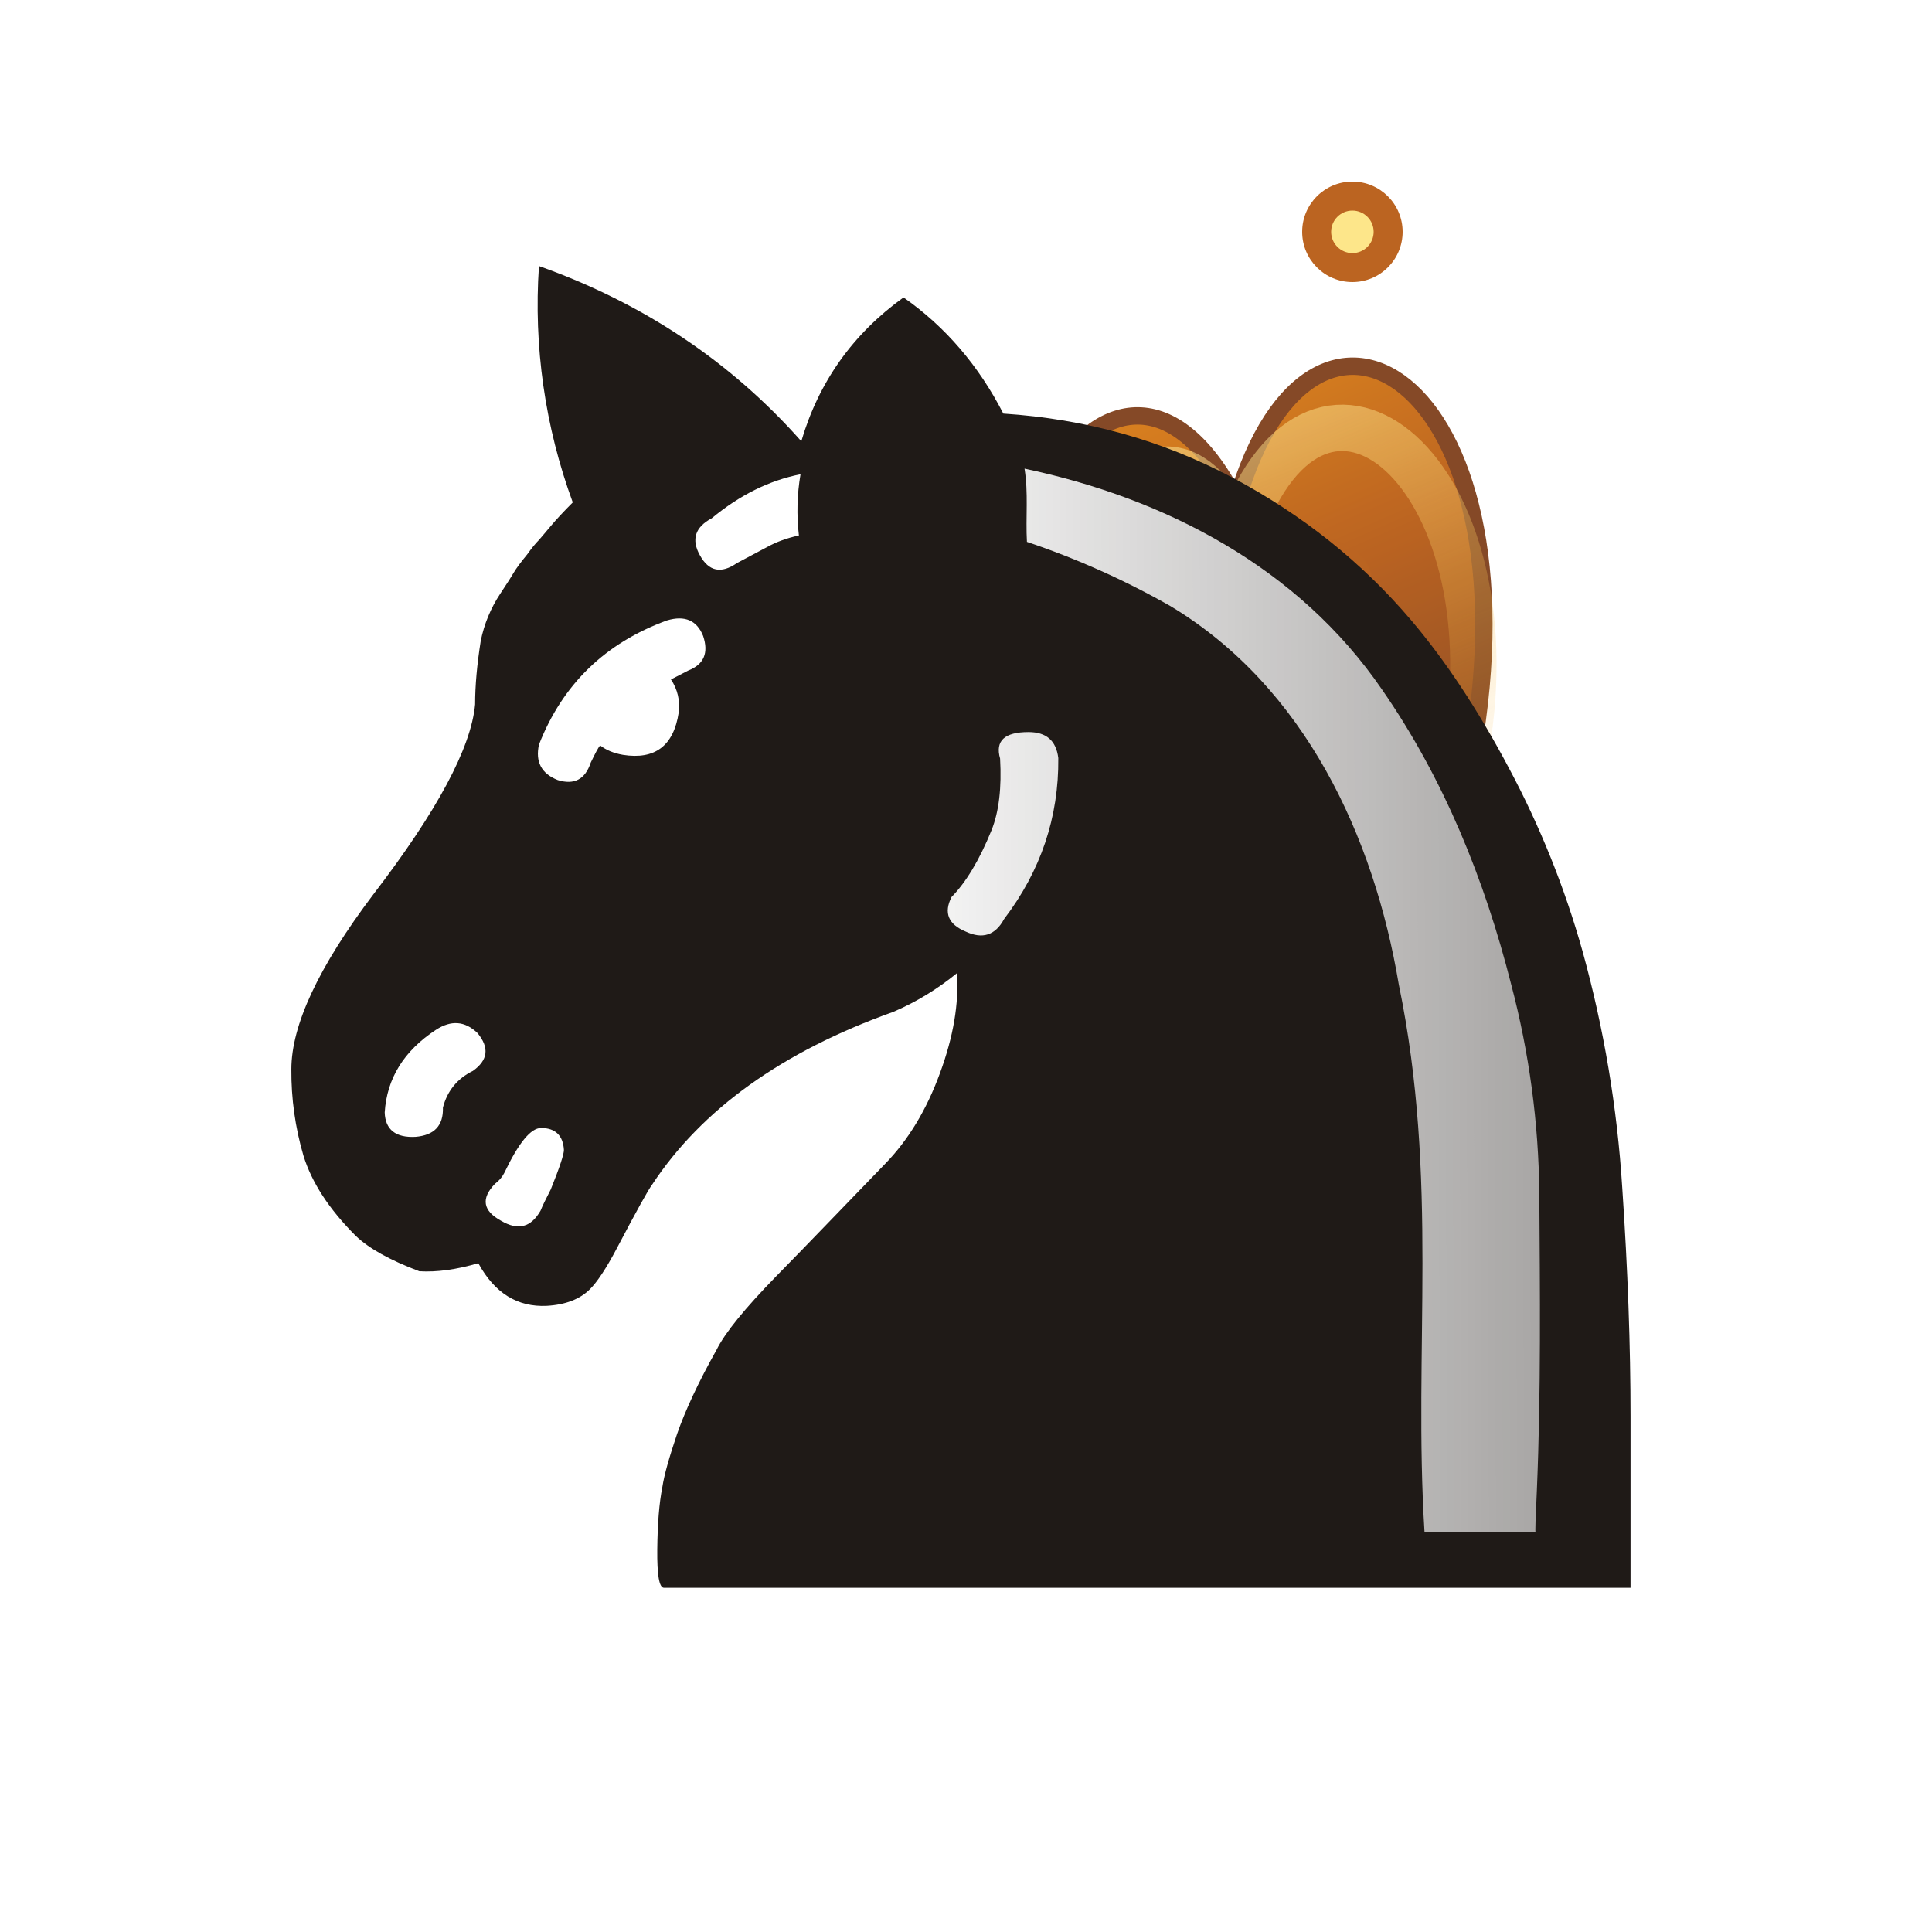
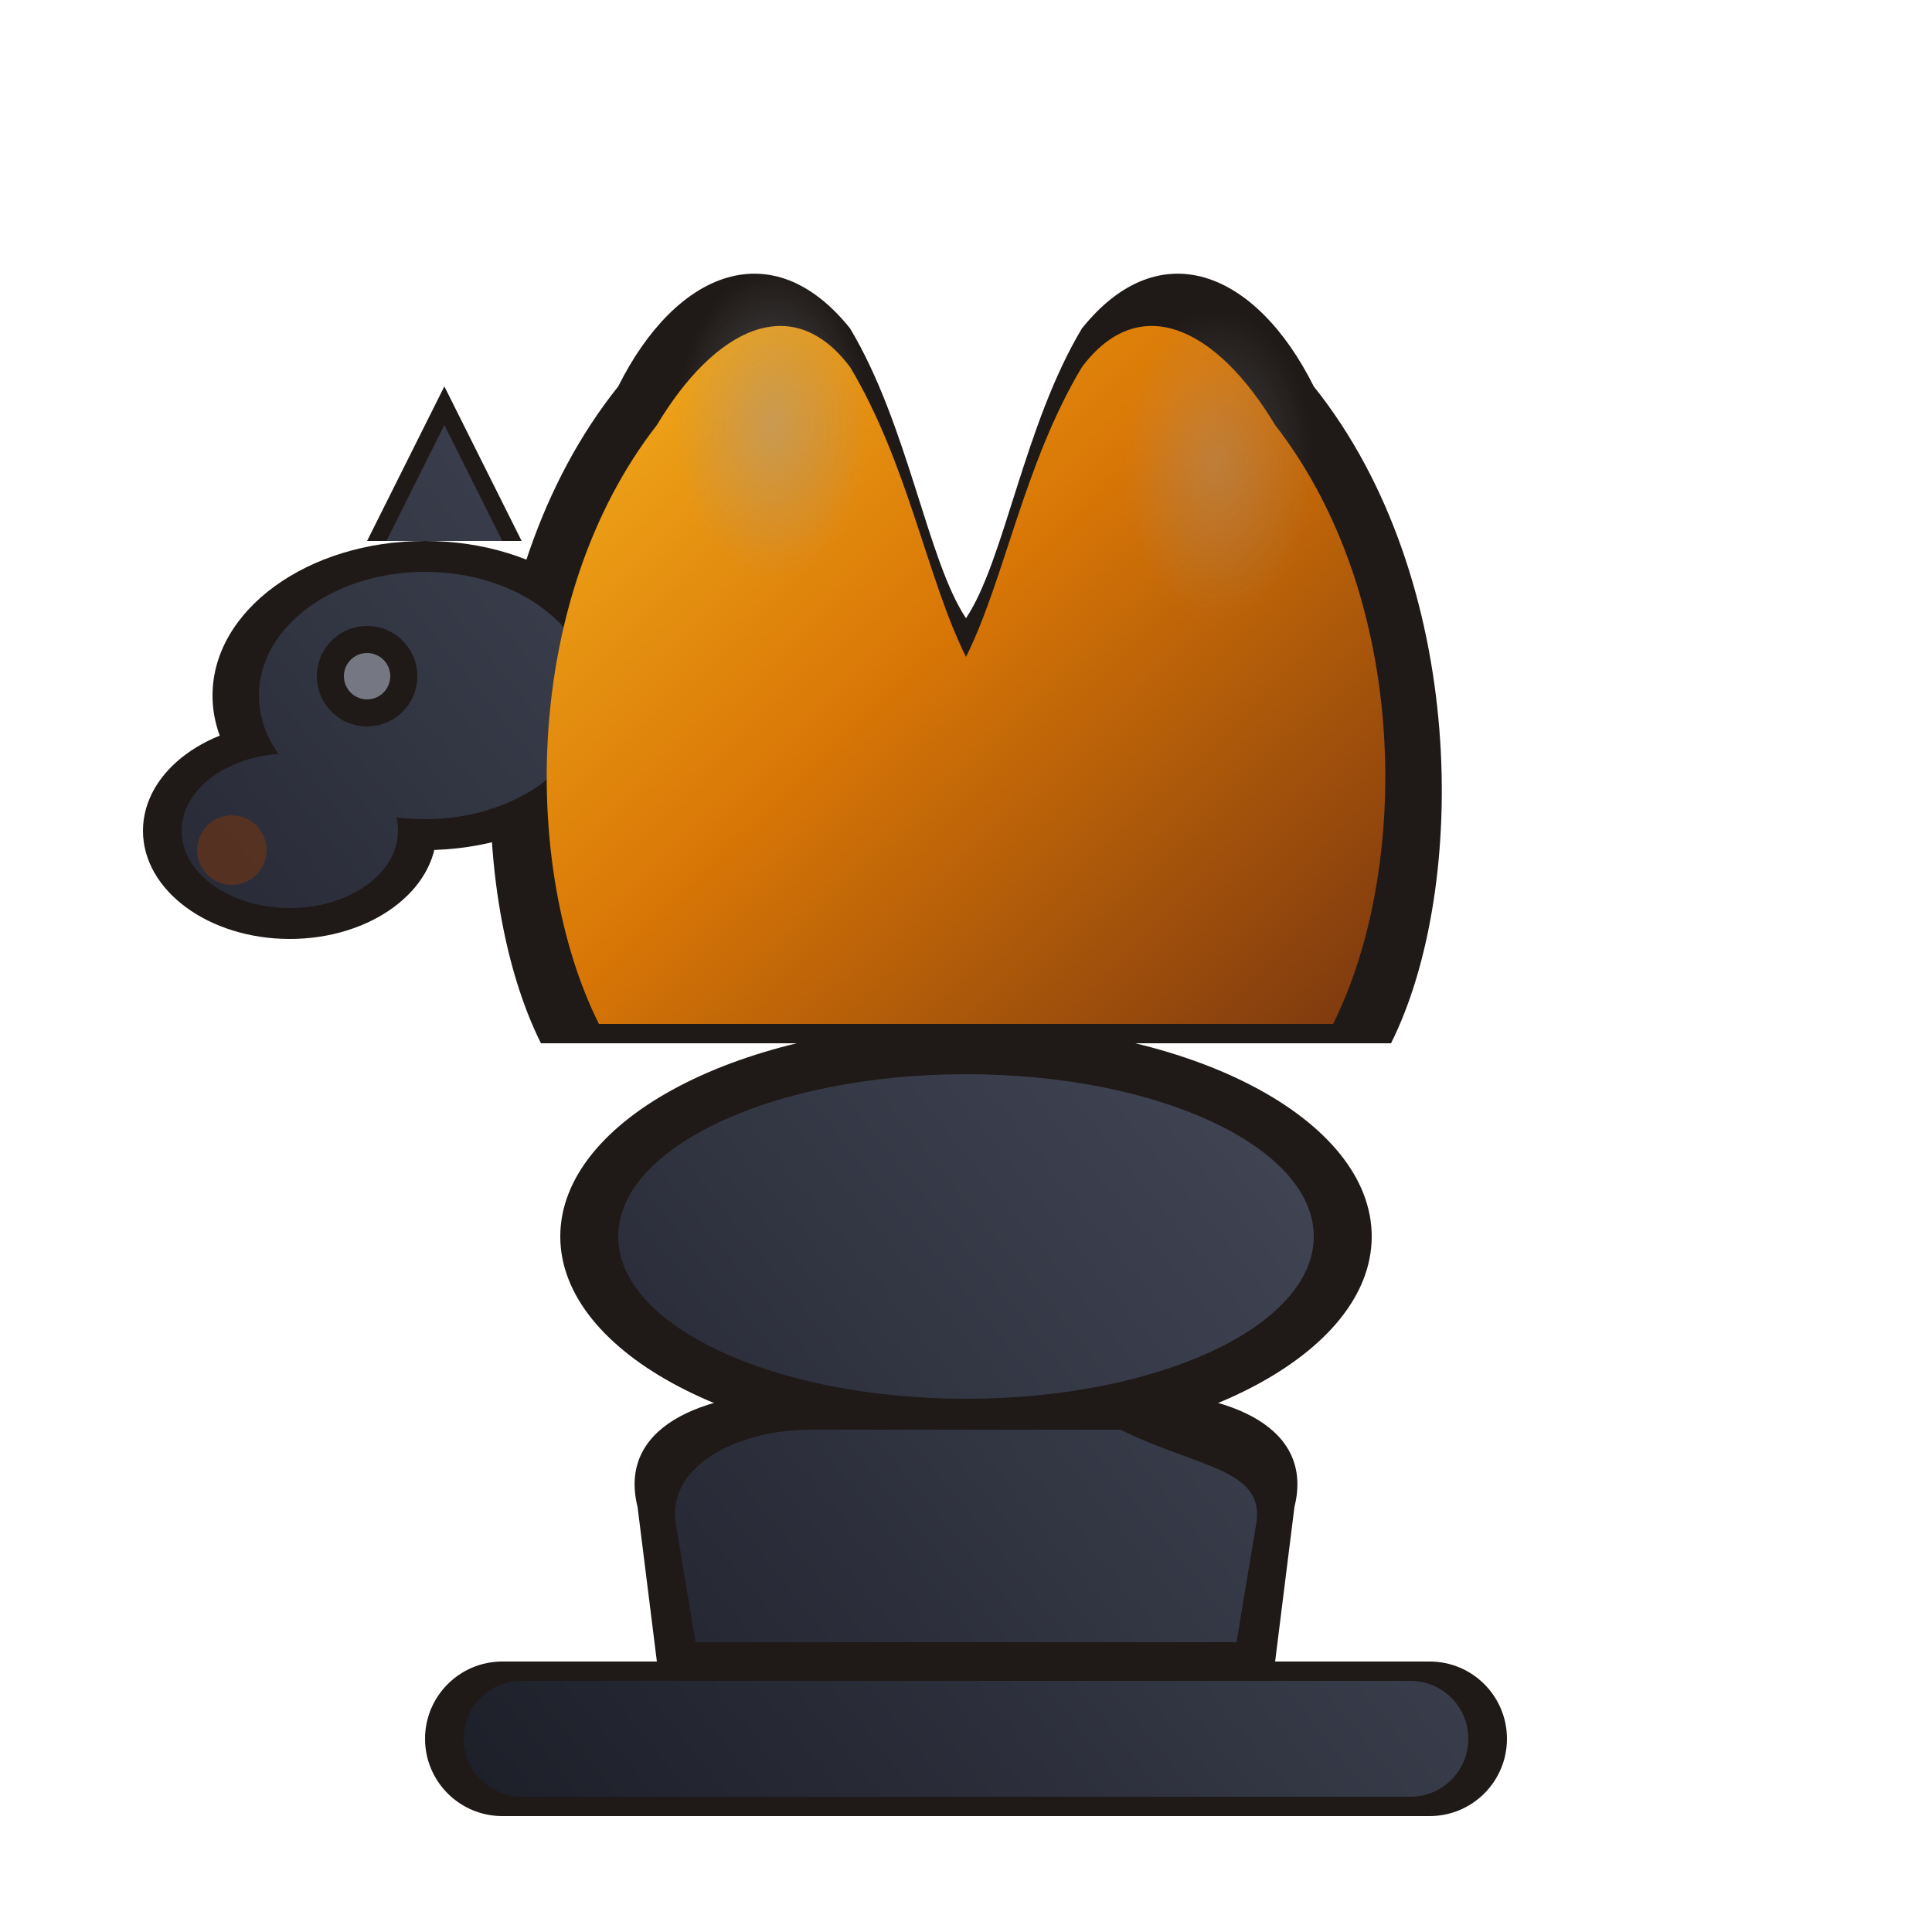
- <svg xmlns="http://www.w3.org/2000/svg" viewBox="0 0 50 50" width="50mm" height="50mm" clip-rule="evenodd" fill-rule="evenodd" image-rendering="optimizeQuality" shape-rendering="geometricPrecision">
+ <svg xmlns="http://www.w3.org/2000/svg" viewBox="0 0 50 50" width="177.17" height="177.17">
  <defs>
-     <linearGradient id="bCa-body" gradientUnits="userSpaceOnUse" x1="21.25" x2="77.64" y1="37.6" y2="37.5">
-       <stop offset="0" stop-color="#fff" />
-       <stop offset="1" stop-color="#fff" stop-opacity="0" />
+     <linearGradient id="bCa-bg" gradientUnits="userSpaceOnUse" x1="12" y1="47" x2="38" y2="26">
+       <stop offset="0" stop-color="#1c1e28" />
+       <stop offset="1" stop-color="#484c5c" />
    </linearGradient>
-     <linearGradient id="bCa-hump" x1="0.3" y1="0" x2="0.7" y2="1">
-       <stop offset="0" stop-color="#d97706" />
-       <stop offset="0.45" stop-color="#b45309" />
+     <linearGradient id="bCa-hm" gradientUnits="userSpaceOnUse" x1="14" y1="4" x2="36" y2="27">
+       <stop offset="0" stop-color="#fbbf24" />
+       <stop offset="0.5" stop-color="#d97706" />
      <stop offset="1" stop-color="#78350f" />
    </linearGradient>
-     <linearGradient id="bCa-hump-hi" x1="0.3" y1="0" x2="0.7" y2="1">
-       <stop offset="0" stop-color="#fde68a" stop-opacity="0.55" />
-       <stop offset="1" stop-color="#f59e0b" stop-opacity="0.05" />
-     </linearGradient>
+     <radialGradient id="bCa-gl">
+       <stop offset="0" stop-color="#9aa0b0" stop-opacity="0.5" />
+       <stop offset="1" stop-color="#9aa0b0" stop-opacity="0" />
+     </radialGradient>
  </defs>
-   <g opacity="0.9">
-     <path d="M 27,23 C 24,14 29,7 32,13 C 34,6 40,10 38,20 L 36,23 Z" fill="url(#bCa-hump)" stroke="#78350f" stroke-width="0.45" />
-     <path d="M 28,22 C 26,15 30,9 32,14 C 34,8 39,12 38,19" fill="none" stroke="url(#bCa-hump-hi)" stroke-width="1.2" />
-     <ellipse cx="33.5" cy="15" rx="2" ry="1.2" fill="#b45309" opacity="0.55" />
-   </g>
-   <g transform="translate(4.5,3) scale(0.82)">
-     <path d="M26.178 9.395c2.6.17 5.004.838 7.222 2.015 2.21 1.169 4.098 2.676 5.656 4.513 1.092 1.287 2.117 2.845 3.082 4.665a28.684 28.684 0 0 1 2.32 5.774 36.511 36.511 0 0 1 1.253 7.46c.177 2.599.262 5.012.262 7.23v5.402H15.468c-.153 0-.22-.407-.212-1.21.009-.814.06-1.466.16-1.965.06-.398.221-.957.467-1.685.254-.728.66-1.609 1.244-2.65.263-.534.89-1.304 1.88-2.32.999-1.016 2.133-2.201 3.429-3.539.745-.762 1.32-1.719 1.744-2.879.423-1.151.601-2.201.533-3.15a8.37 8.37 0 0 1-2.006 1.22c-3.505 1.253-6.045 3.073-7.612 5.452-.118.153-.49.822-1.117 2.015-.33.627-.618 1.059-.847 1.287-.313.314-.77.491-1.363.525-.923.043-1.643-.398-2.16-1.346-.693.203-1.312.288-1.862.254-.923-.347-1.592-.72-2.006-1.117-.847-.847-1.389-1.685-1.651-2.532a9.43 9.43 0 0 1-.381-2.726c0-1.389.855-3.226 2.582-5.512 2.015-2.625 3.09-4.631 3.217-6.003 0-.593.06-1.261.178-2.007a4.198 4.198 0 0 1 .618-1.49c.22-.33.364-.558.432-.677.076-.127.212-.313.415-.559.144-.203.27-.355.372-.457.093-.11.22-.254.373-.44.178-.212.406-.457.694-.745a18.06 18.06 0 0 1-1.067-7.46c3.285 1.169 6.054 3.015 8.28 5.53.551-1.872 1.626-3.387 3.226-4.539 1.321.923 2.371 2.15 3.15 3.666z" fill="#1f1a17" />
-     <path d="M15.688 17.786l.542-.28c.5-.194.652-.559.474-1.092-.195-.491-.576-.66-1.143-.491-1.947.711-3.294 2.015-4.039 3.92-.118.542.076.914.593 1.118.516.16.864-.017 1.041-.55.136-.28.229-.466.297-.543.186.144.423.246.72.297 1.007.16 1.6-.28 1.76-1.338a1.498 1.498 0 0 0-.245-1.041zM11.573 34.55c.06-.153.17-.373.322-.67.28-.693.415-1.108.415-1.244-.026-.457-.271-.694-.72-.694-.33 0-.711.474-1.16 1.414a.97.97 0 0 1-.296.347c-.449.466-.381.855.194 1.168.534.314.94.212 1.245-.321zm14.63-9.204c1.16-1.524 1.728-3.217 1.71-5.08-.067-.55-.38-.82-.94-.82-.761 0-1.057.279-.897.837.051.915-.033 1.668-.27 2.261-.382.94-.805 1.643-1.262 2.108-.254.5-.102.864.449 1.092.525.246.931.119 1.21-.398zM19.726 13.24a6.798 6.798 0 0 1 .051-1.93c-.99.194-1.922.66-2.802 1.388-.525.28-.652.67-.373 1.169.28.508.67.592 1.169.245.347-.186.669-.355.956-.508.288-.16.618-.28 1-.364zm23.25 31.454c-.017 0 0-.449.042-1.346.131-3.108.096-6.221.076-9.33a26.837 26.837 0 0 0-.889-6.613c-.84-3.31-2.124-6.485-4.072-9.297-2.634-3.845-6.814-6.033-11.286-6.976.126.766.033 1.54.076 2.311a25.82 25.82 0 0 1 4.538 2.032c4.241 2.555 6.414 7.276 7.197 11.93 1.272 6.154.453 11.557.813 17.289zM9.439 30.139c.475-.34.525-.729.144-1.194-.398-.381-.83-.415-1.312-.102-1.007.66-1.55 1.533-1.617 2.608.017.542.347.804.974.77.592-.05.88-.355.863-.922.136-.525.449-.915.948-1.16z" fill="url(#bCa-body)" />
-   </g>
-   <circle cx="35" cy="6" r="1.3" fill="#b45309" opacity="0.9" />
-   <circle cx="35" cy="6" r="0.55" fill="#fde68a" />
+   <rect x="11" y="43" width="28" height="4" rx="2" fill="#1f1a17" />
+   <path d="M17 43 L16.5 39 C16 37 18 36 21 36 L29 36 C32 36 34 37 33.5 39 L33 43 Z" fill="#1f1a17" />
+   <ellipse cx="25" cy="32" rx="10.5" ry="5.5" fill="#1f1a17" />
+   <path d="M 14 27 C 12 23 12 15 16 10 C 17.5 7 20 6 22 8.5 C 23.5 11 24 14.5 25 16 C 26 14.5 26.5 11 28 8.5 C 30 6 32.5 7 34 10 C 38 15 38 23 36 27 Z" fill="#1f1a17" />
+   <ellipse cx="11" cy="18" rx="5.5" ry="4" fill="#1f1a17" />
+   <ellipse cx="7.5" cy="21.5" rx="3.8" ry="2.8" fill="#1f1a17" />
+   <polygon points="9.5,14 11.5,10 13.5,14" fill="#1f1a17" />
+   <rect x="12" y="43.5" width="26" height="3" rx="1.5" fill="url(#bCa-bg)" />
+   <path d="M18 42.5 L17.5 39.5 C17.2 38 19 37 21 37 L29 37 C31 38 32.8 38 32.5 39.5 L32 42.5 Z" fill="url(#bCa-bg)" />
+   <ellipse cx="25" cy="32" rx="9" ry="4.2" fill="url(#bCa-bg)" />
+   <ellipse cx="11" cy="18" rx="4.3" ry="3.2" fill="url(#bCa-bg)" />
+   <ellipse cx="7.5" cy="21.5" rx="2.8" ry="2" fill="url(#bCa-bg)" />
+   <polygon points="10,14 11.5,11 13,14" fill="url(#bCa-bg)" />
+   <path d="M 15.5 26.5 C 13.5 22.5 13.5 15.5 17 11 C 18.5 8.5 20.5 7.5 22 9.5 C 23.5 12 24 15 25 17 C 26 15 26.5 12 28 9.5 C 29.5 7.5 31.5 8.5 33 11 C 36.5 15.5 36.5 22.5 34.5 26.5 Z" fill="url(#bCa-hm)" />
+   <ellipse cx="20" cy="11" rx="2.5" ry="4" fill="url(#bCa-gl)" opacity="0.8" />
+   <ellipse cx="31.5" cy="12" rx="2.5" ry="4" fill="url(#bCa-gl)" opacity="0.6" />
+   <circle cx="9.5" cy="17.5" r="1.3" fill="#1f1a17" />
+   <circle cx="9.5" cy="17.5" r="0.6" fill="#9aa0b0" opacity="0.7" />
+   <circle cx="6" cy="22" r="0.9" fill="#78350f" opacity="0.55" />
</svg>
